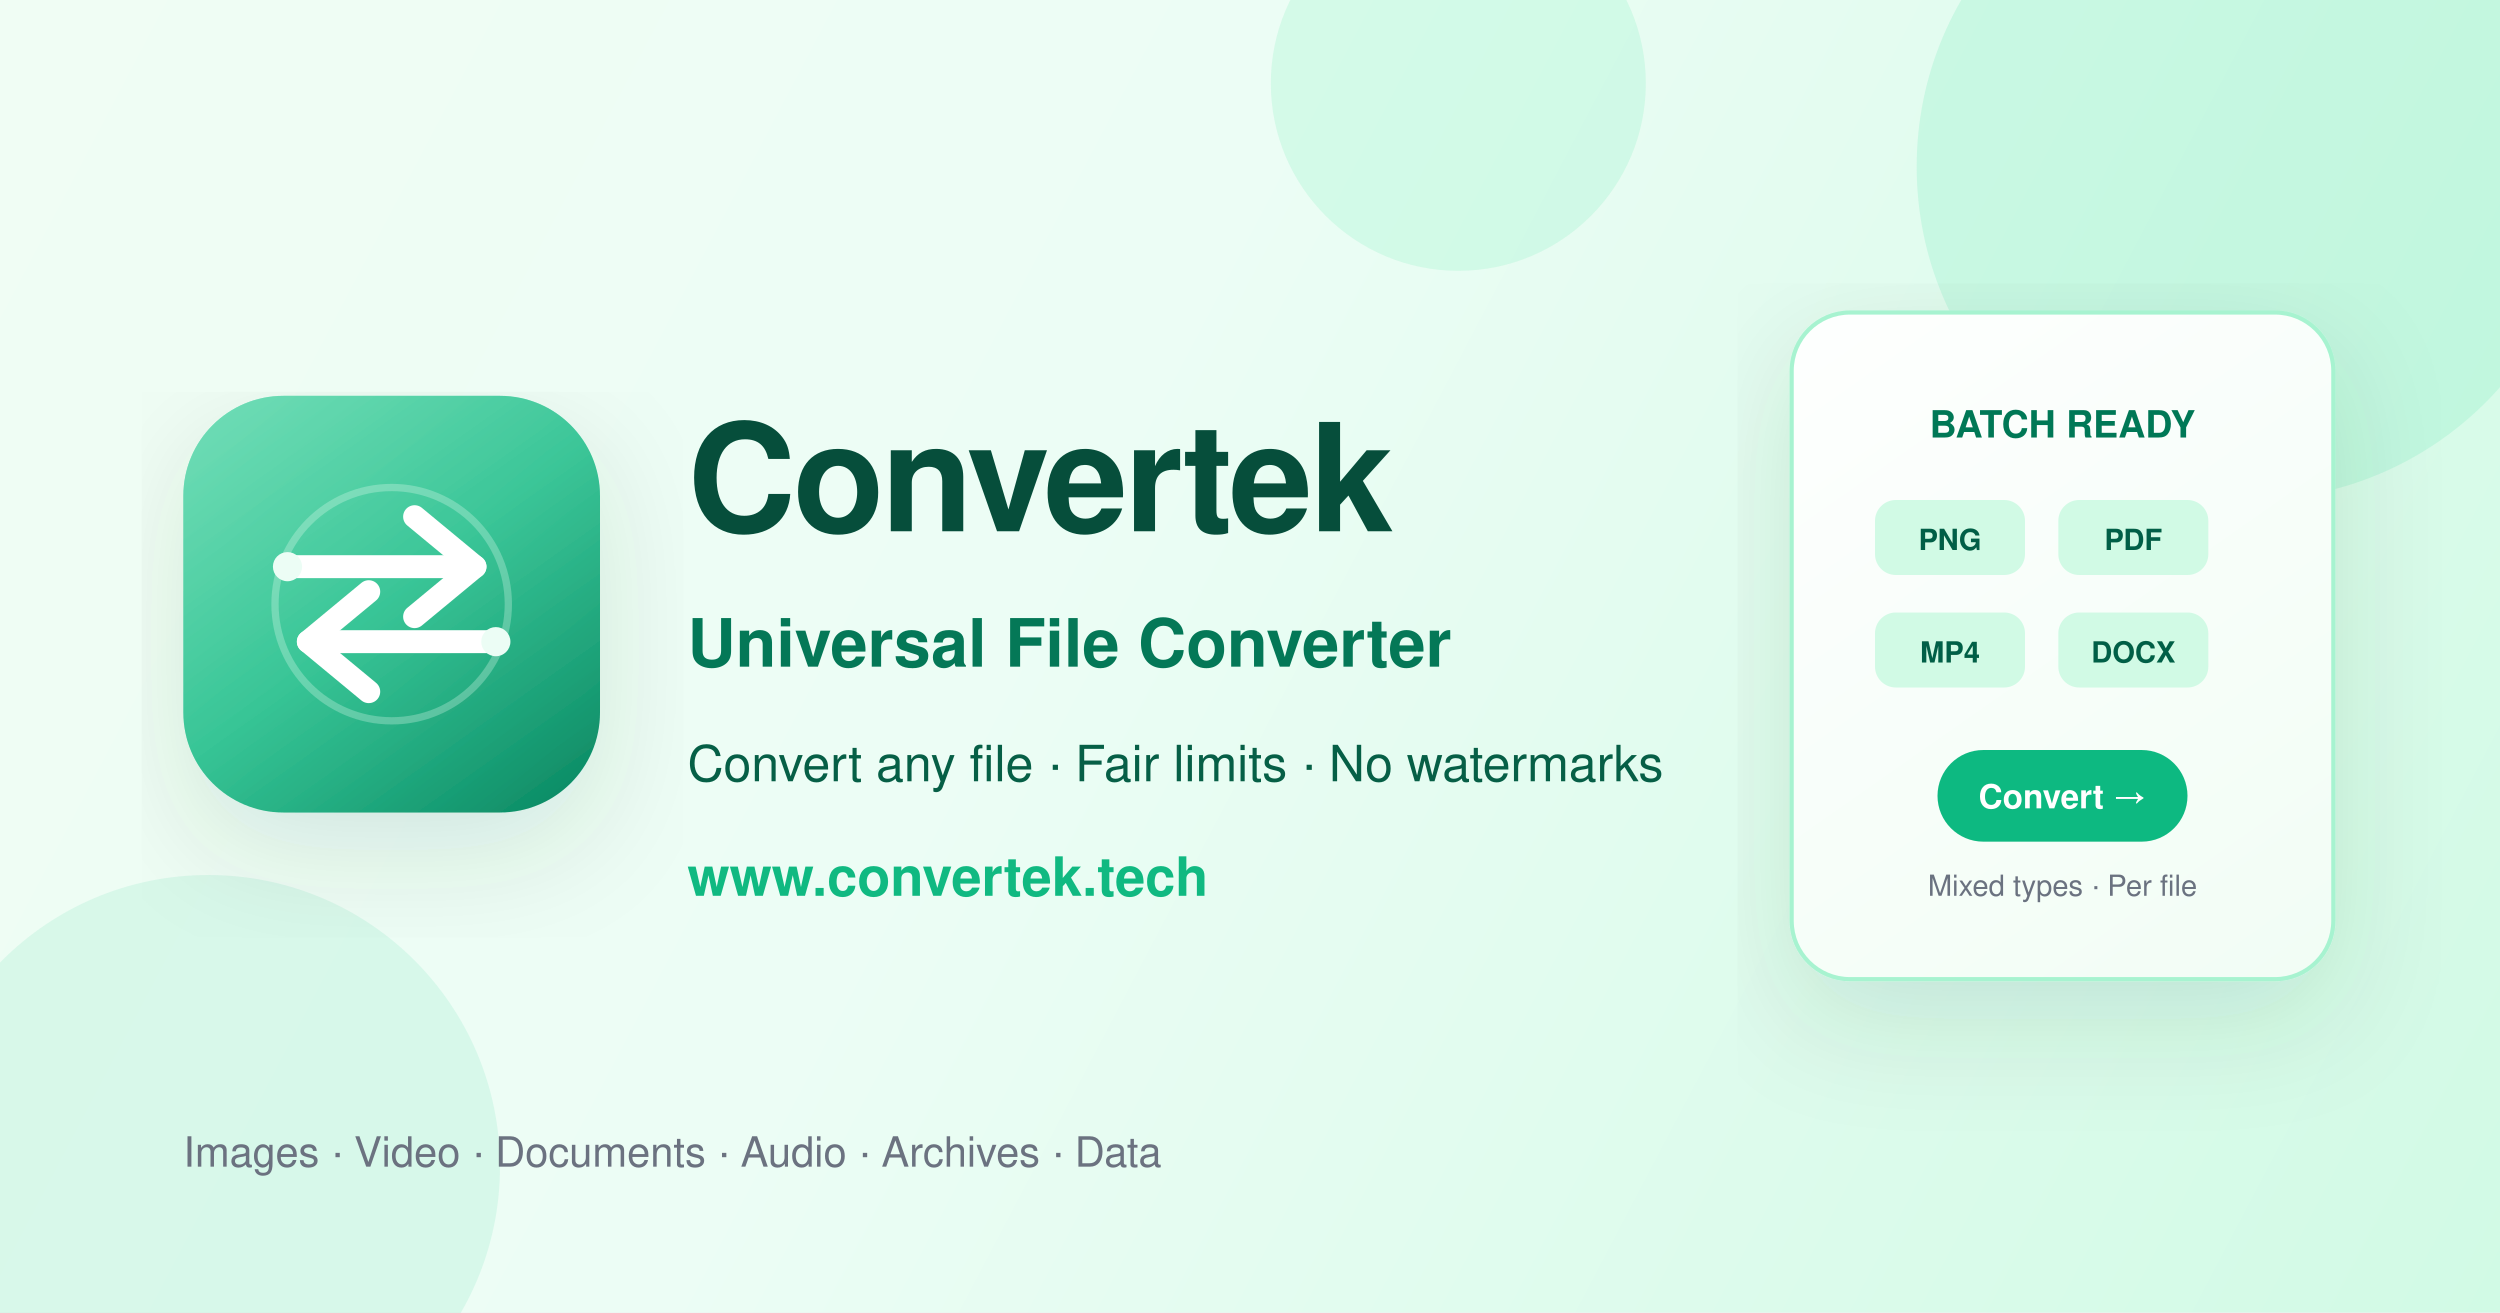
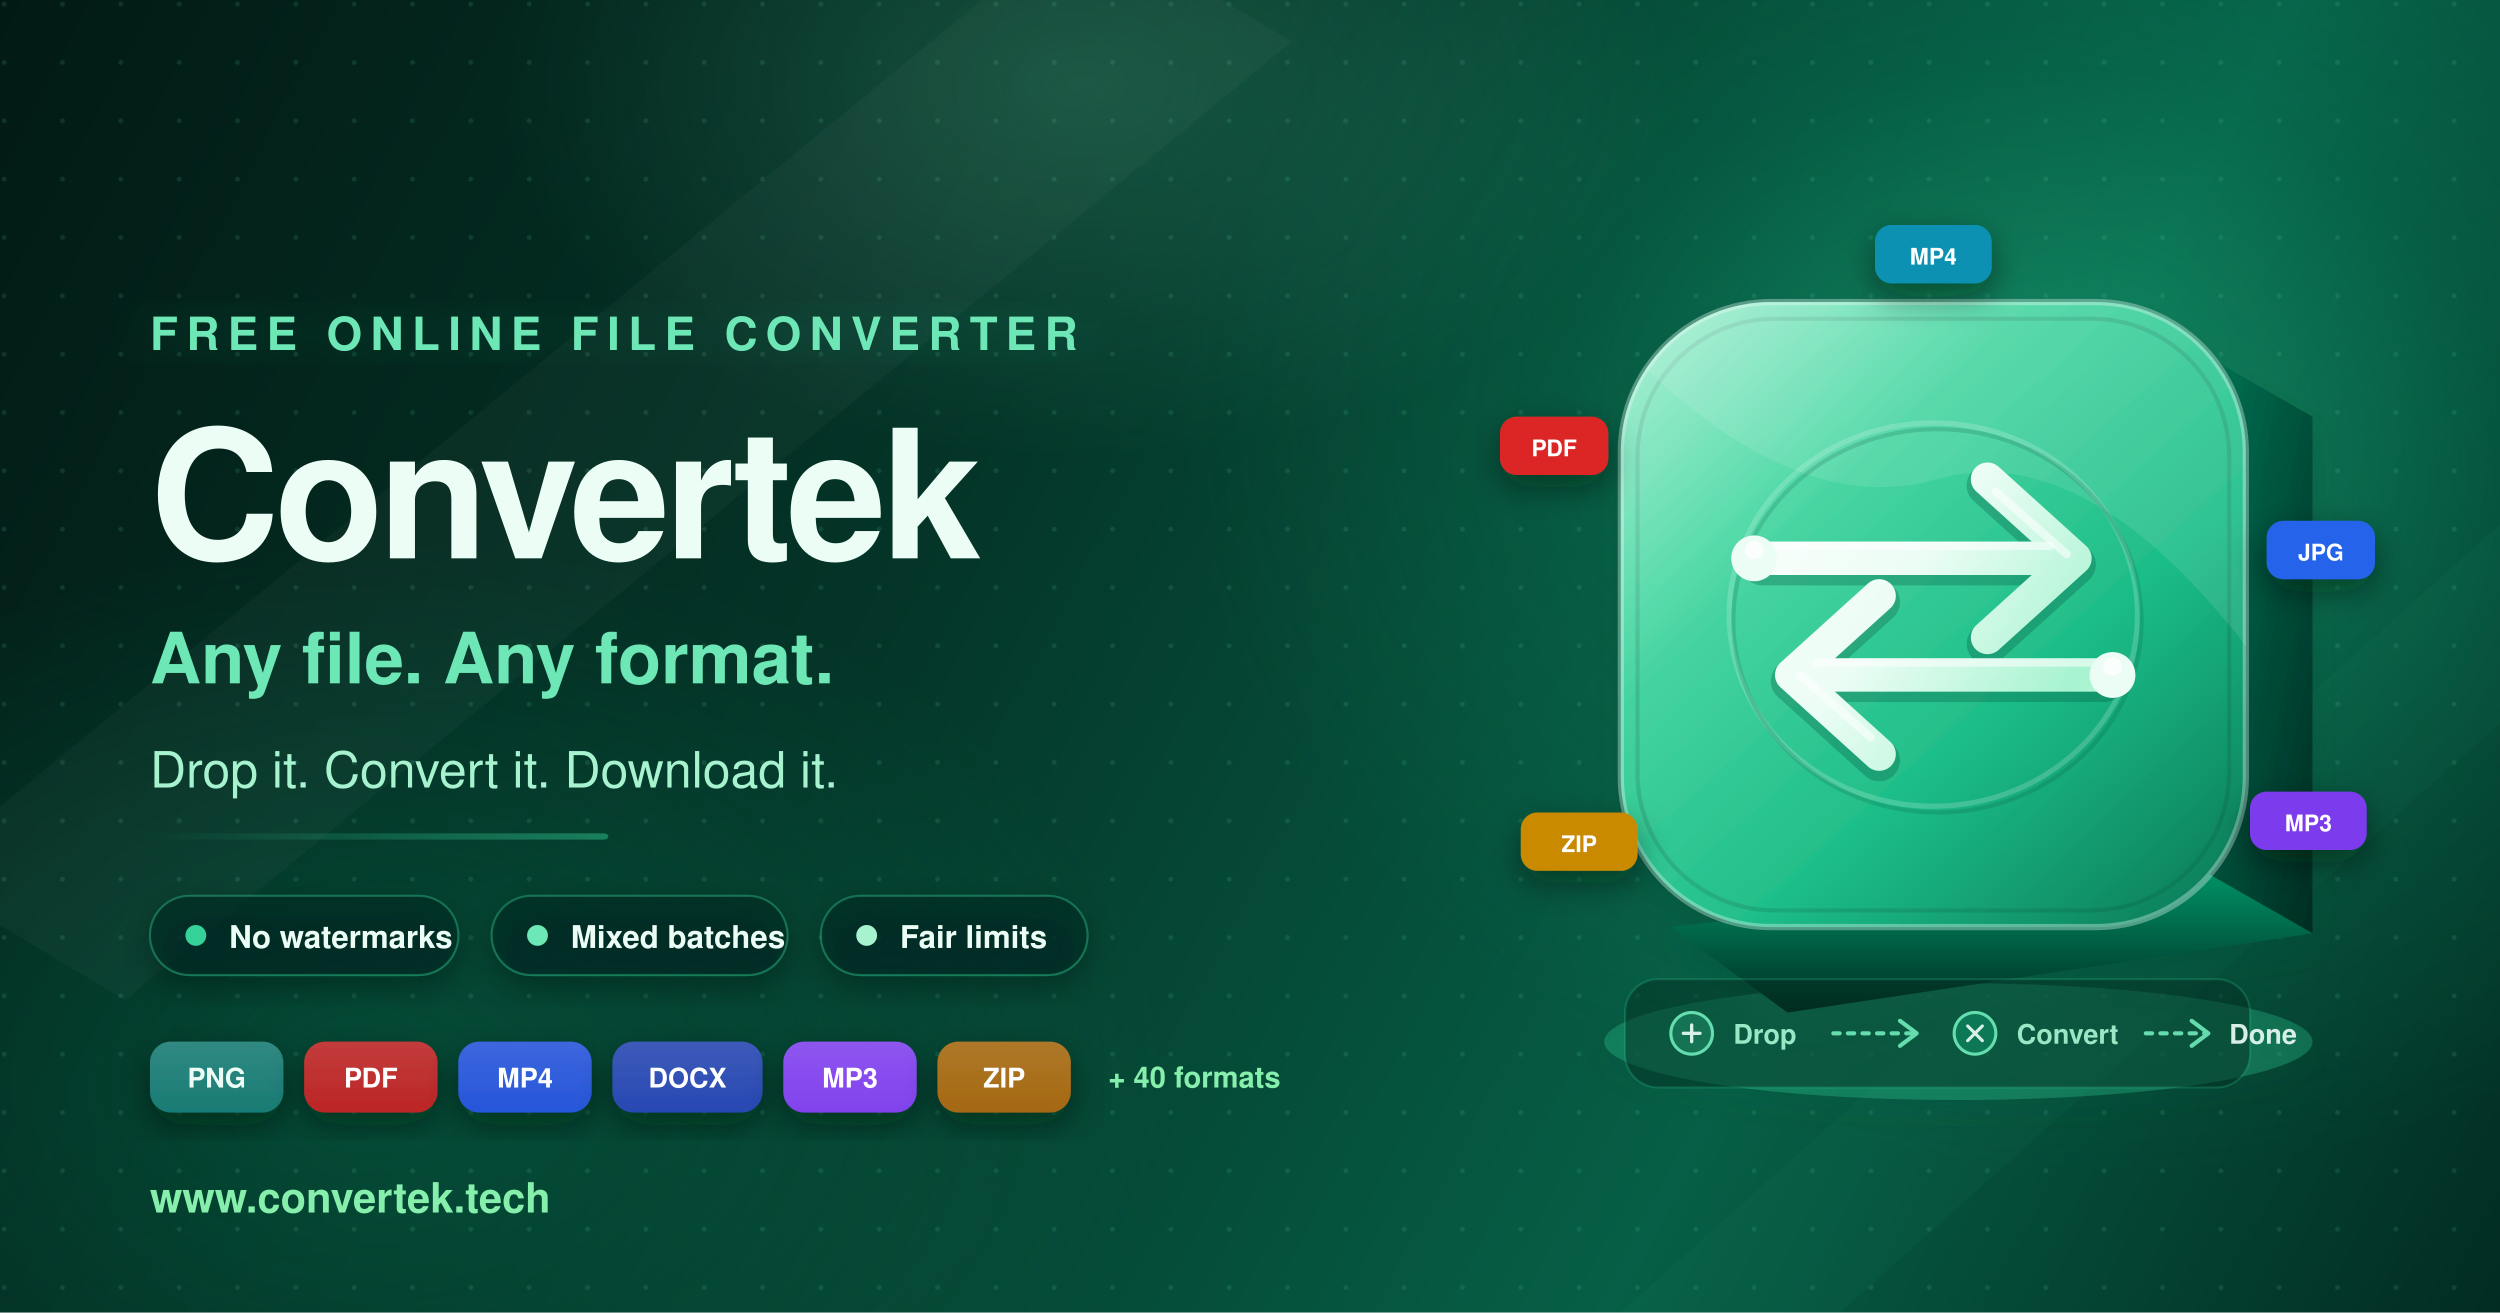
- <svg xmlns="http://www.w3.org/2000/svg" viewBox="0 0 1200 630" fill="none" role="img" aria-label="Convertek — Universal File Converter">
+ <svg xmlns="http://www.w3.org/2000/svg" width="1200" height="630" viewBox="0 0 1200 630" fill="none" role="img" aria-label="Convertek — Any file. Any format.">
  <defs>
-     <linearGradient id="og-bg" x1="0" y1="0" x2="1200" y2="630" gradientUnits="userSpaceOnUse">
-       <stop stop-color="#f0fdf4" />
-       <stop offset="0.42" stop-color="#ecfdf5" />
+     <linearGradient id="bg" x1="0" y1="0" x2="1200" y2="630" gradientUnits="userSpaceOnUse">
+       <stop stop-color="#021a14" />
+       <stop offset="0.38" stop-color="#043528" />
+       <stop offset="0.72" stop-color="#065f46" />
+       <stop offset="1" stop-color="#022c22" />
+     </linearGradient>
+     <radialGradient id="orbR" cx="0" cy="0" r="1" gradientUnits="userSpaceOnUse" gradientTransform="translate(980 220) rotate(12) scale(420 340)">
+       <stop stop-color="#34d399" stop-opacity="0.42" />
+       <stop offset="0.55" stop-color="#10b981" stop-opacity="0.12" />
+       <stop offset="1" stop-color="#10b981" stop-opacity="0" />
+     </radialGradient>
+     <radialGradient id="orbL" cx="0" cy="0" r="1" gradientUnits="userSpaceOnUse" gradientTransform="translate(180 520) scale(380 260)">
+       <stop stop-color="#059669" stop-opacity="0.28" />
+       <stop offset="1" stop-color="#059669" stop-opacity="0" />
+     </radialGradient>
+     <radialGradient id="orbTop" cx="0" cy="0" r="1" gradientUnits="userSpaceOnUse" gradientTransform="translate(520 40) scale(280 180)">
+       <stop stop-color="#6ee7b7" stop-opacity="0.18" />
+       <stop offset="1" stop-color="#6ee7b7" stop-opacity="0" />
+     </radialGradient>
+     <linearGradient id="tileFace" x1="760" y1="120" x2="1100" y2="500" gradientUnits="userSpaceOnUse">
+       <stop stop-color="#6ee7b7" />
+       <stop offset="0.28" stop-color="#34d399" />
+       <stop offset="0.58" stop-color="#10b981" />
+       <stop offset="1" stop-color="#065f46" />
+     </linearGradient>
+     <linearGradient id="tileSide" x1="0" y1="0" x2="1" y2="1">
+       <stop stop-color="#047857" />
+       <stop offset="1" stop-color="#022c22" />
+     </linearGradient>
+     <linearGradient id="tileBottom" x1="0.5" y1="0" x2="0.5" y2="1">
+       <stop stop-color="#059669" />
+       <stop offset="1" stop-color="#022c22" />
+     </linearGradient>
+     <linearGradient id="gloss" x1="780" y1="140" x2="1060" y2="420" gradientUnits="userSpaceOnUse">
+       <stop stop-color="#fff" stop-opacity="0.5" />
+       <stop offset="0.35" stop-color="#fff" stop-opacity="0.12" />
+       <stop offset="1" stop-color="#fff" stop-opacity="0" />
+     </linearGradient>
+     <linearGradient id="arrowMetal" x1="820" y1="230" x2="1040" y2="380" gradientUnits="userSpaceOnUse">
+       <stop stop-color="#ffffff" />
+       <stop offset="0.4" stop-color="#ecfdf5" />
+       <stop offset="0.75" stop-color="#a7f3d0" />
      <stop offset="1" stop-color="#d1fae5" />
    </linearGradient>
-     <linearGradient id="og-mark" x1="80" y1="150" x2="300" y2="420" gradientUnits="userSpaceOnUse">
-       <stop stop-color="#34d399" />
-       <stop offset="0.5" stop-color="#10b981" />
-       <stop offset="1" stop-color="#047857" />
-     </linearGradient>
-     <linearGradient id="og-shine" x1="110" y1="160" x2="280" y2="400" gradientUnits="userSpaceOnUse">
-       <stop stop-color="#fff" stop-opacity="0.35" />
-       <stop offset="1" stop-color="#fff" stop-opacity="0" />
-     </linearGradient>
-     <linearGradient id="og-card" x1="840" y1="120" x2="1120" y2="520" gradientUnits="userSpaceOnUse">
-       <stop stop-color="#ffffff" />
-       <stop offset="1" stop-color="#f0fdf4" />
-     </linearGradient>
-     <filter id="og-shadow" x="-10%" y="-10%" width="130%" height="140%">
-       <feDropShadow dx="0" dy="18" stdDeviation="28" flood-color="#064e3b" flood-opacity="0.12" />
+     <linearGradient id="chipGlass" x1="0" y1="0" x2="0" y2="1">
+       <stop stop-color="#ffffff" stop-opacity="0.14" />
+       <stop offset="1" stop-color="#ffffff" stop-opacity="0.04" />
+     </linearGradient>
+     <linearGradient id="barGlow" x1="72" y1="0" x2="620" y2="0" gradientUnits="userSpaceOnUse">
+       <stop stop-color="#34d399" stop-opacity="0" />
+       <stop offset="0.5" stop-color="#34d399" stop-opacity="0.55" />
+       <stop offset="1" stop-color="#34d399" stop-opacity="0" />
+     </linearGradient>
+     <filter id="softShadow" x="-30%" y="-20%" width="160%" height="160%">
+       <feDropShadow dx="0" dy="28" stdDeviation="24" flood-color="#01140f" flood-opacity="0.55" />
+       <feDropShadow dx="0" dy="8" stdDeviation="6" flood-color="#064e3b" flood-opacity="0.4" />
    </filter>
+     <filter id="chipShadow" x="-40%" y="-40%" width="180%" height="180%">
+       <feDropShadow dx="0" dy="6" stdDeviation="8" flood-color="#01140f" flood-opacity="0.45" />
+     </filter>
+     <filter id="textGlow" x="-10%" y="-40%" width="120%" height="180%">
+       <feDropShadow dx="0" dy="0" stdDeviation="12" flood-color="#10b981" flood-opacity="0.25" />
+     </filter>
+     <clipPath id="tileClip">
+       <rect x="778" y="145" width="300" height="300" rx="72" />
+     </clipPath>
+     <pattern id="dotGrid" width="28" height="28" patternUnits="userSpaceOnUse">
+       <circle cx="2" cy="2" r="1.2" fill="#6ee7b7" fill-opacity="0.12" />
+     </pattern>
  </defs>
-   <rect width="1200" height="630" fill="url(#og-bg)" />
-   <circle cx="1080" cy="80" r="160" fill="#6ee7b7" opacity="0.22" />
-   <circle cx="100" cy="560" r="140" fill="#34d399" opacity="0.12" />
-   <circle cx="700" cy="40" r="90" fill="#a7f3d0" opacity="0.35" />
-   <g fill="#059669" opacity="0.1">
-     <circle cx="920" cy="160" r="3" />
-     <circle cx="960" cy="200" r="2" />
-     <circle cx="1000" cy="170" r="3" />
-     <circle cx="1040" cy="230" r="2" />
-     <circle cx="980" cy="280" r="3" />
-     <circle cx="1100" cy="260" r="2" />
-     <circle cx="880" cy="320" r="2" />
-     <circle cx="1060" cy="340" r="3" />
-   </g>
-   <g filter="url(#og-shadow)">
-     <rect x="88" y="190" width="200" height="200" rx="48" fill="url(#og-mark)" />
-     <rect x="88" y="190" width="200" height="200" rx="48" fill="url(#og-shine)" />
-     <circle cx="188" cy="290" r="56" stroke="#ecfdf5" stroke-opacity="0.28" stroke-width="3.5" fill="none" />
-     <g stroke="#fff" stroke-width="11" stroke-linecap="round" stroke-linejoin="round" fill="none">
-       <path d="M140 272h88" />
-       <path d="M199 248 228 272l-29 24" />
-       <path d="M236 308H148" />
-       <path d="M177 332 148 308l29-24" />
-     </g>
-     <circle cx="138" cy="272" r="7" fill="#ecfdf5" />
-     <circle cx="238" cy="308" r="7" fill="#ecfdf5" />
-   </g>
-   <text x="330" y="255" font-family="ui-sans-serif, system-ui, Segoe UI, Helvetica, Arial, sans-serif" font-size="72" font-weight="800" fill="#064e3b" letter-spacing="-1.5">Convertek</text>
-   <text x="330" y="320" font-family="ui-sans-serif, system-ui, Segoe UI, Helvetica, Arial, sans-serif" font-size="32" font-weight="600" fill="#047857">Universal File Converter</text>
-   <text x="330" y="375" font-family="ui-sans-serif, system-ui, Segoe UI, Helvetica, Arial, sans-serif" font-size="24" font-weight="500" fill="#065f46">Convert any file · Fair limits · No watermarks</text>
-   <text x="330" y="430" font-family="ui-sans-serif, system-ui, Segoe UI, Helvetica, Arial, sans-serif" font-size="26" font-weight="700" fill="#10b981">www.convertek.tech</text>
-   <g filter="url(#og-shadow)">
-     <rect x="860" y="150" width="260" height="320" rx="28" fill="url(#og-card)" stroke="#a7f3d0" stroke-width="2" />
-     <text x="990" y="210" text-anchor="middle" font-family="ui-sans-serif, system-ui, Segoe UI, Helvetica, Arial, sans-serif" font-size="18" font-weight="700" fill="#047857">BATCH READY</text>
-     <rect x="900" y="240" width="72" height="36" rx="10" fill="#d1fae5" />
-     <text x="936" y="264" text-anchor="middle" font-family="ui-sans-serif, system-ui, Segoe UI, Helvetica, Arial, sans-serif" font-size="14" font-weight="700" fill="#065f46">PNG</text>
-     <rect x="988" y="240" width="72" height="36" rx="10" fill="#d1fae5" />
-     <text x="1024" y="264" text-anchor="middle" font-family="ui-sans-serif, system-ui, Segoe UI, Helvetica, Arial, sans-serif" font-size="14" font-weight="700" fill="#065f46">PDF</text>
-     <rect x="900" y="294" width="72" height="36" rx="10" fill="#d1fae5" />
-     <text x="936" y="318" text-anchor="middle" font-family="ui-sans-serif, system-ui, Segoe UI, Helvetica, Arial, sans-serif" font-size="14" font-weight="700" fill="#065f46">MP4</text>
-     <rect x="988" y="294" width="72" height="36" rx="10" fill="#d1fae5" />
-     <text x="1024" y="318" text-anchor="middle" font-family="ui-sans-serif, system-ui, Segoe UI, Helvetica, Arial, sans-serif" font-size="14" font-weight="700" fill="#065f46">DOCX</text>
-     <rect x="930" y="360" width="120" height="44" rx="22" fill="#10b981" />
-     <text x="990" y="388" text-anchor="middle" font-family="ui-sans-serif, system-ui, Segoe UI, Helvetica, Arial, sans-serif" font-size="16" font-weight="700" fill="#fff">Convert →</text>
-     <text x="990" y="430" text-anchor="middle" font-family="ui-sans-serif, system-ui, Segoe UI, Helvetica, Arial, sans-serif" font-size="14" font-weight="500" fill="#6b7280">Mixed types · Per file</text>
-   </g>
-   <text x="88" y="560" font-family="ui-sans-serif, system-ui, Segoe UI, Helvetica, Arial, sans-serif" font-size="20" font-weight="500" fill="#6b7280">Images · Video · Documents · Audio · Archives · Data</text>
+   <rect width="1200" height="630" fill="url(#bg)" />
+   <rect width="1200" height="630" fill="url(#orbR)" />
+   <rect width="1200" height="630" fill="url(#orbL)" />
+   <rect width="1200" height="630" fill="url(#orbTop)" />
+   <rect width="1200" height="630" fill="url(#dotGrid)" />
+   <path d="M-40 420 L520 -40 L620 20 L60 480 Z" fill="#ecfdf5" fill-opacity="0.03" />
+   <path d="M700 700 L1280 180 L1320 240 L760 740 Z" fill="#34d399" fill-opacity="0.04" />
+   <g filter="url(#textGlow)">
+     <text x="72" y="168" font-family="Segoe UI, ui-sans-serif, system-ui, Helvetica, Arial, sans-serif" font-size="22" font-weight="700" letter-spacing="4" fill="#6ee7b7">FREE ONLINE FILE CONVERTER</text>
+   </g>
+   <text x="72" y="268" font-family="Segoe UI, ui-sans-serif, system-ui, Helvetica, Arial, sans-serif" font-size="86" font-weight="800" letter-spacing="-2.5" fill="#ecfdf5">Convertek</text>
+   <text x="72" y="328" font-family="Segoe UI, ui-sans-serif, system-ui, Helvetica, Arial, sans-serif" font-size="34" font-weight="650" fill="#6ee7b7">Any file. Any format.</text>
+   <text x="72" y="378" font-family="Segoe UI, ui-sans-serif, system-ui, Helvetica, Arial, sans-serif" font-size="24" font-weight="500" fill="#a7f3d0">Drop it. Convert it. Download it.</text>
+   <rect x="72" y="400" width="220" height="3" rx="2" fill="url(#barGlow)" />
+   <g font-family="Segoe UI, ui-sans-serif, system-ui, Helvetica, Arial, sans-serif" font-size="15" font-weight="650">
+     <g filter="url(#chipShadow)">
+       <rect x="72" y="430" width="148" height="38" rx="19" fill="#022c22" fill-opacity="0.65" stroke="#34d399" stroke-opacity="0.35" />
+       <circle cx="94" cy="449" r="5" fill="#34d399" />
+       <text x="110" y="455" fill="#ecfdf5">No watermarks</text>
+     </g>
+     <g filter="url(#chipShadow)">
+       <rect x="236" y="430" width="142" height="38" rx="19" fill="#022c22" fill-opacity="0.65" stroke="#34d399" stroke-opacity="0.35" />
+       <circle cx="258" cy="449" r="5" fill="#6ee7b7" />
+       <text x="274" y="455" fill="#ecfdf5">Mixed batches</text>
+     </g>
+     <g filter="url(#chipShadow)">
+       <rect x="394" y="430" width="128" height="38" rx="19" fill="#022c22" fill-opacity="0.65" stroke="#34d399" stroke-opacity="0.35" />
+       <circle cx="416" cy="449" r="5" fill="#a7f3d0" />
+       <text x="432" y="455" fill="#ecfdf5">Fair limits</text>
+     </g>
+   </g>
+   <g font-family="Segoe UI, ui-sans-serif, system-ui, Helvetica, Arial, sans-serif" font-size="13" font-weight="700">
+     <g filter="url(#chipShadow)">
+       <rect x="72" y="500" width="64" height="34" rx="10" fill="#0f766e" />
+       <rect x="72" y="500" width="64" height="34" rx="10" fill="url(#chipGlass)" />
+       <text x="104" y="522" text-anchor="middle" fill="#ecfdf5">PNG</text>
+     </g>
+     <g filter="url(#chipShadow)">
+       <rect x="146" y="500" width="64" height="34" rx="10" fill="#b91c1c" />
+       <rect x="146" y="500" width="64" height="34" rx="10" fill="url(#chipGlass)" />
+       <text x="178" y="522" text-anchor="middle" fill="#fff">PDF</text>
+     </g>
+     <g filter="url(#chipShadow)">
+       <rect x="220" y="500" width="64" height="34" rx="10" fill="#1d4ed8" />
+       <rect x="220" y="500" width="64" height="34" rx="10" fill="url(#chipGlass)" />
+       <text x="252" y="522" text-anchor="middle" fill="#fff">MP4</text>
+     </g>
+     <g filter="url(#chipShadow)">
+       <rect x="294" y="500" width="72" height="34" rx="10" fill="#1e40af" />
+       <rect x="294" y="500" width="72" height="34" rx="10" fill="url(#chipGlass)" />
+       <text x="330" y="522" text-anchor="middle" fill="#fff">DOCX</text>
+     </g>
+     <g filter="url(#chipShadow)">
+       <rect x="376" y="500" width="64" height="34" rx="10" fill="#7c3aed" />
+       <rect x="376" y="500" width="64" height="34" rx="10" fill="url(#chipGlass)" />
+       <text x="408" y="522" text-anchor="middle" fill="#fff">MP3</text>
+     </g>
+     <g filter="url(#chipShadow)">
+       <rect x="450" y="500" width="64" height="34" rx="10" fill="#a16207" />
+       <rect x="450" y="500" width="64" height="34" rx="10" fill="url(#chipGlass)" />
+       <text x="482" y="522" text-anchor="middle" fill="#fff">ZIP</text>
+     </g>
+     <text x="532" y="522" fill="#86efac" font-weight="600" font-size="14">+ 40 formats</text>
+   </g>
+   <text x="72" y="582" font-family="Segoe UI, ui-sans-serif, system-ui, Helvetica, Arial, sans-serif" font-size="20" font-weight="600" fill="#86efac">www.convertek.tech</text>
+   <g filter="url(#softShadow)">
+     <ellipse cx="940" cy="500" rx="170" ry="28" fill="#34d399" fill-opacity="0.28" />
+     <path d="M1054 168 L1110 200 L1110 448 L1054 416 Z" fill="url(#tileSide)" />
+     <path d="M802 445 L858 486 L1110 448 L1054 416 Z" fill="url(#tileBottom)" />
+     <rect x="778" y="145" width="300" height="300" rx="72" fill="url(#tileFace)" />
+   </g>
+   <rect x="778" y="145" width="300" height="300" rx="72" stroke="#ecfdf5" stroke-opacity="0.35" stroke-width="3" fill="none" />
+   <rect x="786" y="153" width="284" height="284" rx="66" stroke="#064e3b" stroke-opacity="0.2" stroke-width="2" fill="none" />
+   <g clip-path="url(#tileClip)">
+     <rect x="778" y="145" width="300" height="300" fill="url(#gloss)" />
+     <path d="M778 165 Q860 250 930 230 T1078 310 L1078 145 L778 145 Z" fill="#fff" fill-opacity="0.1" />
+   </g>
+   <ellipse cx="928" cy="295" rx="98" ry="92" stroke="#ecfdf5" stroke-opacity="0.2" stroke-width="2.5" fill="none" />
+   <ellipse cx="930" cy="298" rx="98" ry="92" stroke="#064e3b" stroke-opacity="0.18" stroke-width="2" fill="none" />
+   <g stroke-linecap="round" stroke-linejoin="round" fill="none">
+     <g stroke="#064e3b" stroke-opacity="0.28" stroke-width="20" transform="translate(0 3)">
+       <path d="M846 268 H988" />
+       <path d="M954 230 L996 268 L954 306" />
+       <path d="M1010 324 H868" />
+       <path d="M902 362 L860 324 L902 286" />
+     </g>
+     <g stroke="url(#arrowMetal)" stroke-width="16">
+       <path d="M846 268 H988" />
+       <path d="M954 230 L996 268 L954 306" />
+       <path d="M1010 324 H868" />
+       <path d="M902 362 L860 324 L902 286" />
+     </g>
+     <g stroke="#ffffff" stroke-opacity="0.55" stroke-width="4">
+       <path d="M850 262 H984" />
+       <path d="M958 236 L992 266" />
+       <path d="M1006 318 H872" />
+       <path d="M898 354 L864 324" />
+     </g>
+   </g>
+   <circle cx="842" cy="268" r="11" fill="#ecfdf5" />
+   <circle cx="842" cy="264" r="4.5" fill="#fff" fill-opacity="0.75" />
+   <circle cx="1014" cy="324" r="11" fill="#ecfdf5" />
+   <circle cx="1014" cy="320" r="4.5" fill="#fff" fill-opacity="0.75" />
+   <g font-family="Segoe UI, ui-sans-serif, system-ui, Helvetica, Arial, sans-serif" font-size="11" font-weight="800" filter="url(#chipShadow)">
+     <g transform="translate(720 200)">
+       <rect width="52" height="28" rx="8" fill="#dc2626" />
+       <text x="26" y="19" text-anchor="middle" fill="#fff">PDF</text>
+     </g>
+     <g transform="translate(1088 250)">
+       <rect width="52" height="28" rx="8" fill="#2563eb" />
+       <text x="26" y="19" text-anchor="middle" fill="#fff">JPG</text>
+     </g>
+     <g transform="translate(1080 380)">
+       <rect width="56" height="28" rx="8" fill="#7c3aed" />
+       <text x="28" y="19" text-anchor="middle" fill="#fff">MP3</text>
+     </g>
+     <g transform="translate(730 390)">
+       <rect width="56" height="28" rx="8" fill="#ca8a04" />
+       <text x="28" y="19" text-anchor="middle" fill="#fff">ZIP</text>
+     </g>
+     <g transform="translate(900 108)">
+       <rect width="56" height="28" rx="8" fill="#0891b2" />
+       <text x="28" y="19" text-anchor="middle" fill="#fff">MP4</text>
+     </g>
+   </g>
+   <g opacity="0.9">
+     <rect x="780" y="470" width="300" height="52" rx="16" fill="#022c22" fill-opacity="0.55" stroke="#34d399" stroke-opacity="0.25" />
+     <circle cx="812" cy="496" r="10" fill="#34d399" fill-opacity="0.25" stroke="#6ee7b7" stroke-width="1.5" />
+     <path d="M808 496 h8 M812 492 v8" stroke="#ecfdf5" stroke-width="1.6" stroke-linecap="round" />
+     <text x="832" y="501" font-family="Segoe UI, ui-sans-serif, system-ui, Helvetica, Arial, sans-serif" font-size="13" font-weight="600" fill="#a7f3d0">Drop</text>
+     <path d="M880 496 H918" stroke="#6ee7b7" stroke-width="2" stroke-linecap="round" stroke-dasharray="3 4" />
+     <path d="M912 490 L920 496 L912 502" stroke="#6ee7b7" stroke-width="2" stroke-linecap="round" stroke-linejoin="round" fill="none" />
+     <circle cx="948" cy="496" r="10" fill="#10b981" fill-opacity="0.35" stroke="#6ee7b7" stroke-width="1.5" />
+     <path d="M943 496 h10 M948 491 v10" stroke="#ecfdf5" stroke-width="1.5" stroke-linecap="round" transform="rotate(45 948 496)" />
+     <text x="968" y="501" font-family="Segoe UI, ui-sans-serif, system-ui, Helvetica, Arial, sans-serif" font-size="13" font-weight="600" fill="#a7f3d0">Convert</text>
+     <path d="M1030 496 H1058" stroke="#6ee7b7" stroke-width="2" stroke-linecap="round" stroke-dasharray="3 4" />
+     <path d="M1052 490 L1060 496 L1052 502" stroke="#6ee7b7" stroke-width="2" stroke-linecap="round" stroke-linejoin="round" fill="none" />
+     <text x="1070" y="501" font-family="Segoe UI, ui-sans-serif, system-ui, Helvetica, Arial, sans-serif" font-size="13" font-weight="700" fill="#ecfdf5">Done</text>
+   </g>
</svg>
